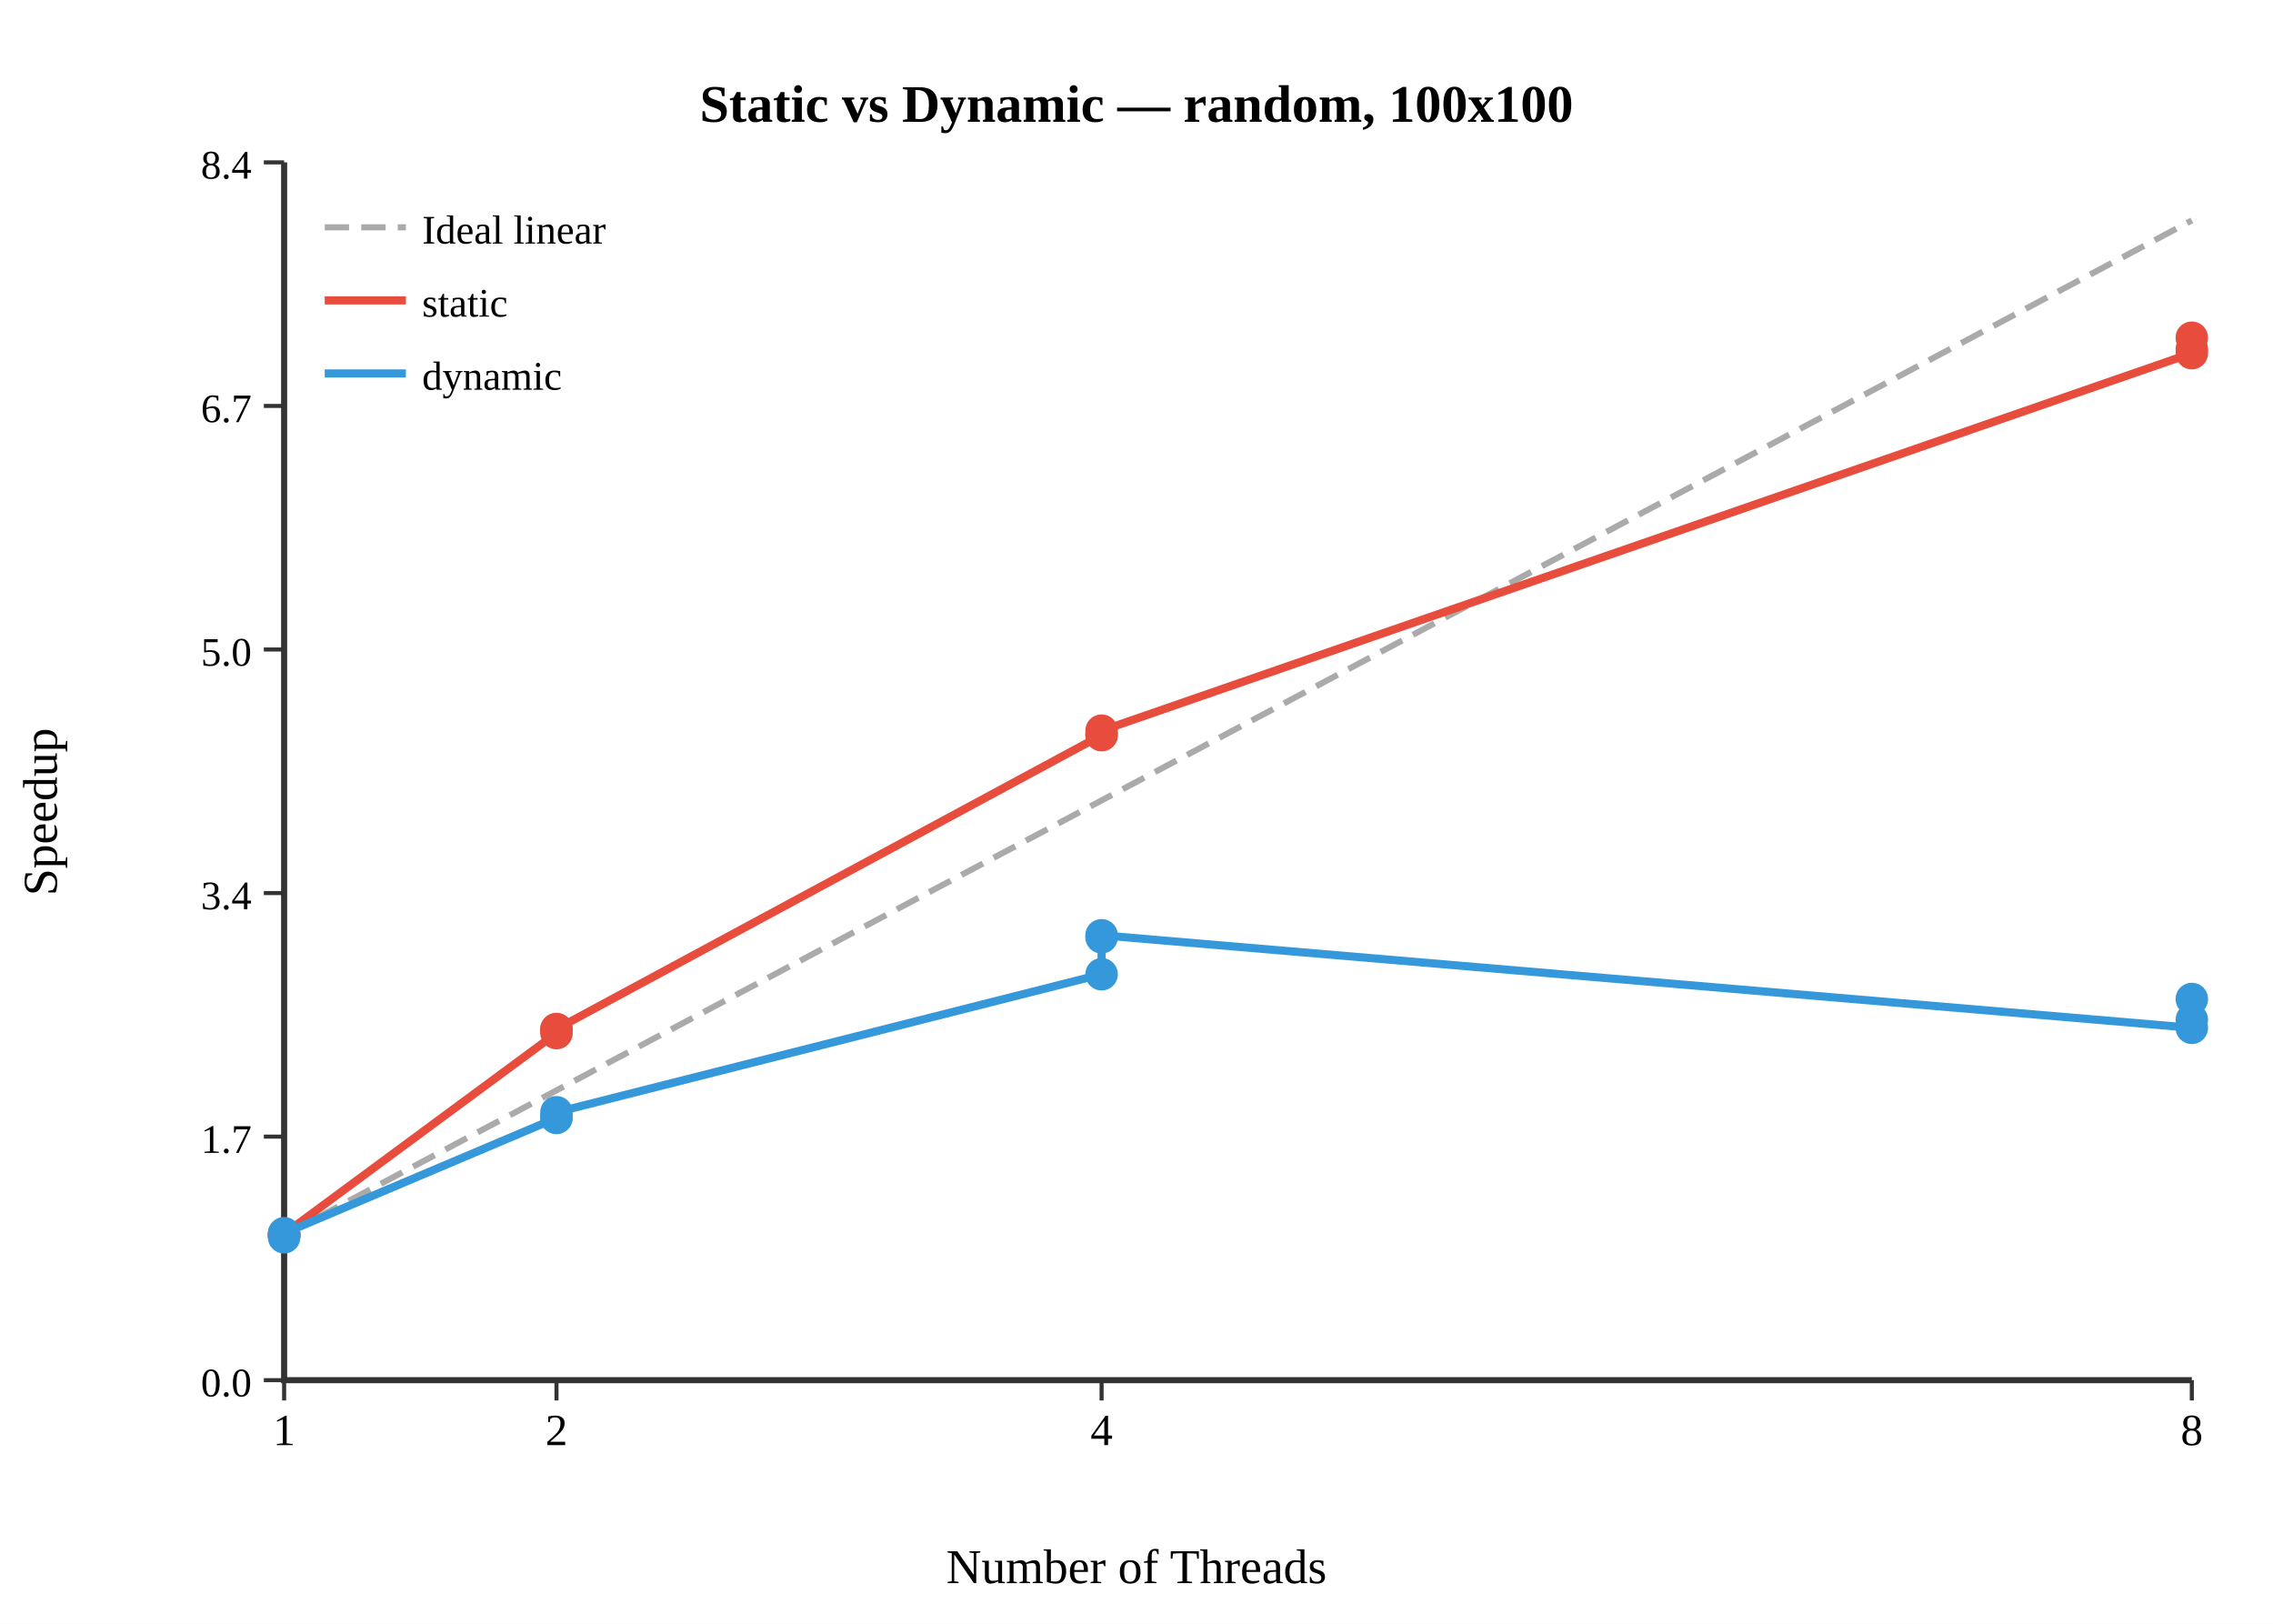
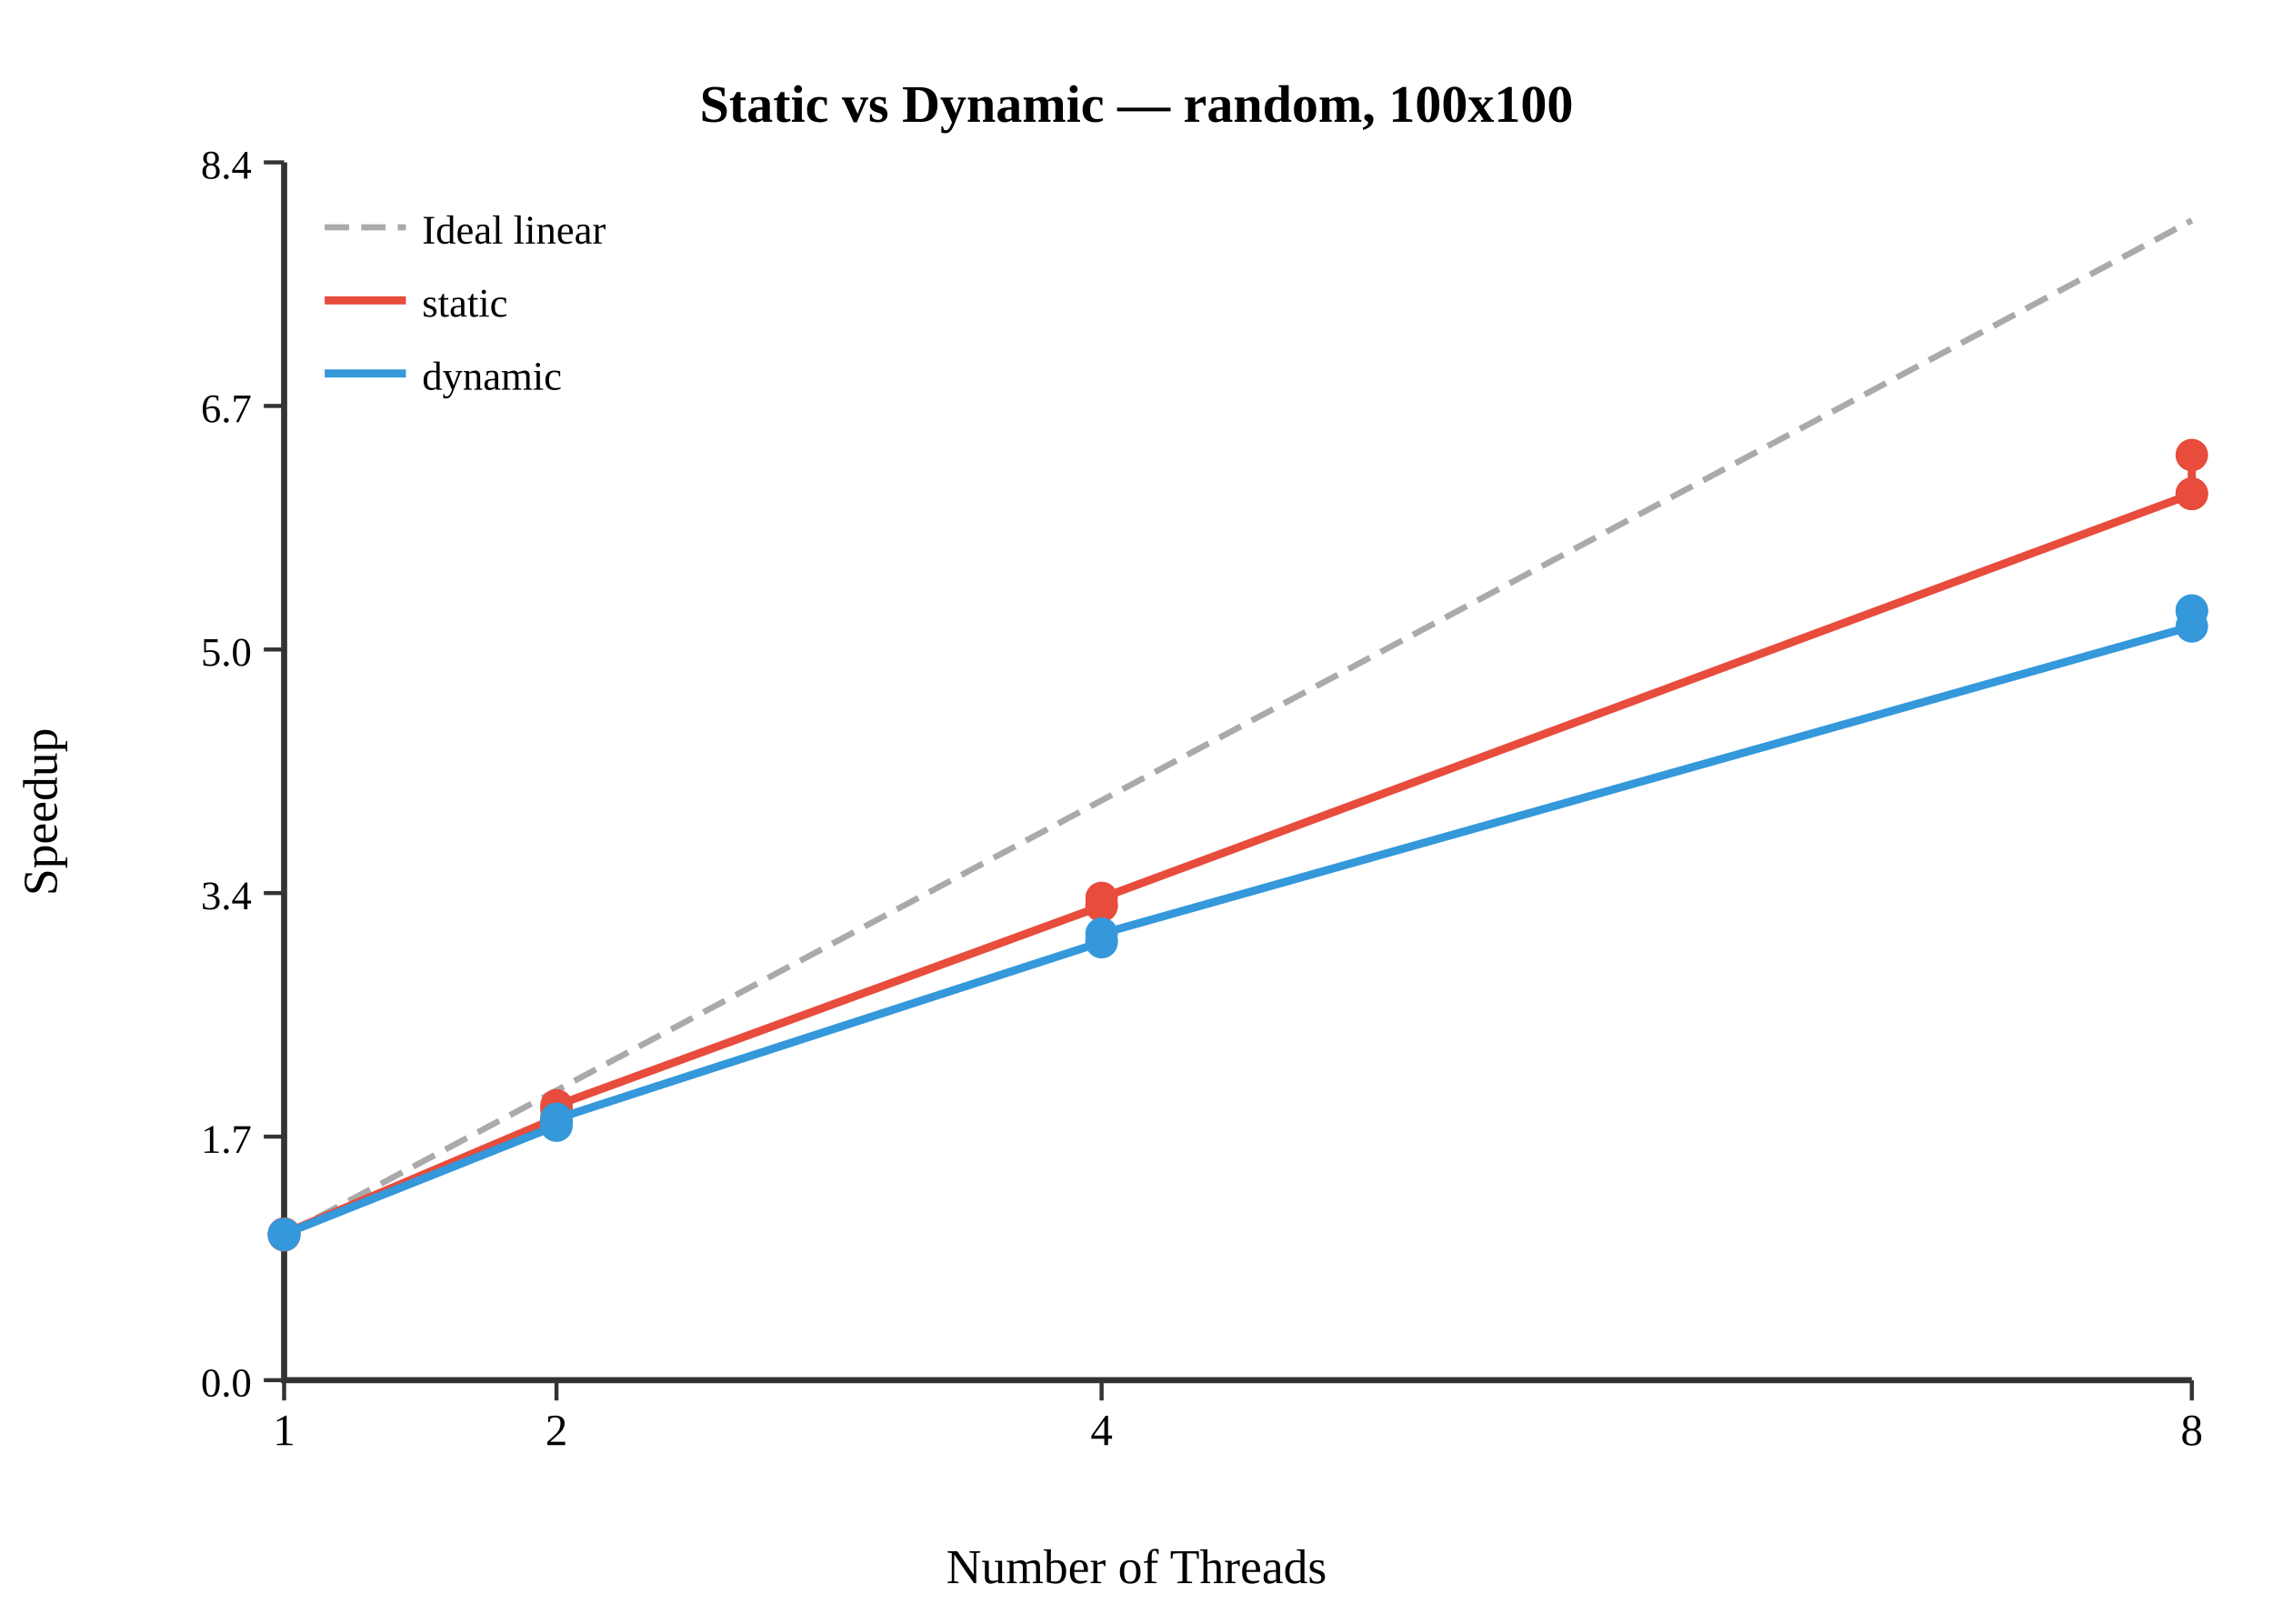
<svg xmlns="http://www.w3.org/2000/svg" viewBox="0 0 560 400">
  <rect width="560" height="400" fill="white" />
  <text x="280" y="30" text-anchor="middle" font-size="13" font-weight="bold">Static vs Dynamic — random, 100x100</text>
  <path d="M70.0,40.0 L70.0,340.0 L540.0,340.0" stroke="#333" fill="none" stroke-width="1.5" />
  <line x1="70.0" y1="340.0" x2="70.0" y2="345.0" stroke="#333" />
  <text x="70.0" y="356.0" text-anchor="middle" font-size="11">1</text>
  <line x1="137.1" y1="340.0" x2="137.1" y2="345.0" stroke="#333" />
  <text x="137.1" y="356.0" text-anchor="middle" font-size="11">2</text>
  <line x1="271.4" y1="340.0" x2="271.4" y2="345.0" stroke="#333" />
  <text x="271.4" y="356.0" text-anchor="middle" font-size="11">4</text>
  <line x1="540.0" y1="340.0" x2="540.0" y2="345.0" stroke="#333" />
  <text x="540.0" y="356.0" text-anchor="middle" font-size="11">8</text>
  <line x1="70.0" y1="340.0" x2="65.0" y2="340.0" stroke="#333" />
  <text x="62.0" y="344.0" text-anchor="end" font-size="10">0.0</text>
  <line x1="70.0" y1="280.0" x2="65.0" y2="280.0" stroke="#333" />
  <text x="62.0" y="284.0" text-anchor="end" font-size="10">1.7</text>
  <line x1="70.0" y1="220.0" x2="65.0" y2="220.0" stroke="#333" />
  <text x="62.0" y="224.0" text-anchor="end" font-size="10">3.4</text>
  <line x1="70.0" y1="160.0" x2="65.0" y2="160.0" stroke="#333" />
  <text x="62.0" y="164.0" text-anchor="end" font-size="10">5.0</text>
  <line x1="70.0" y1="100.0" x2="65.0" y2="100.0" stroke="#333" />
  <text x="62.0" y="104.0" text-anchor="end" font-size="10">6.7</text>
  <line x1="70.0" y1="40.0" x2="65.0" y2="40.0" stroke="#333" />
  <text x="62.0" y="44.0" text-anchor="end" font-size="10">8.4</text>
  <line x1="70.0" y1="304.3" x2="540.0" y2="54.3" stroke="#aaa" stroke-dasharray="6,3" stroke-width="1.5" />
-   <path d="M70.0,304.3 L70.0,304.3 L70.0,304.0 L137.1,254.5 L137.1,253.6 L137.1,253.5 L271.4,181.1 L271.4,181.0 L271.4,180.0 L540.0,87.0 L540.0,86.0 L540.0,83.2" stroke="#e74c3c" fill="none" stroke-width="2" />
-   <circle cx="70.0" cy="304.3" r="4" fill="#e74c3c" />
+   <path d="M70.0,304.3 L70.0,304.0 L70.0,303.9 L137.1,275.4 L137.1,273.3 L137.1,272.3 L271.4,223.2 L271.4,222.9 L271.4,221.2 L540.0,121.7 L540.0,121.6 L540.0,112.1" stroke="#e74c3c" fill="none" stroke-width="2" />
  <circle cx="70.0" cy="304.3" r="4" fill="#e74c3c" />
  <circle cx="70.0" cy="304.0" r="4" fill="#e74c3c" />
-   <circle cx="137.1" cy="254.5" r="4" fill="#e74c3c" />
-   <circle cx="137.1" cy="253.6" r="4" fill="#e74c3c" />
-   <circle cx="137.1" cy="253.5" r="4" fill="#e74c3c" />
-   <circle cx="271.4" cy="181.1" r="4" fill="#e74c3c" />
-   <circle cx="271.4" cy="181.0" r="4" fill="#e74c3c" />
-   <circle cx="271.4" cy="180.0" r="4" fill="#e74c3c" />
-   <circle cx="540.0" cy="87.0" r="4" fill="#e74c3c" />
-   <circle cx="540.0" cy="86.0" r="4" fill="#e74c3c" />
-   <circle cx="540.0" cy="83.2" r="4" fill="#e74c3c" />
-   <path d="M70.0,304.8 L70.0,304.3 L70.0,303.8 L137.1,275.4 L137.1,275.1 L137.1,274.0 L271.4,240.0 L271.4,230.9 L271.4,230.4 L540.0,253.2 L540.0,251.2 L540.0,246.1" stroke="#3498db" fill="none" stroke-width="2" />
-   <circle cx="70.0" cy="304.8" r="4" fill="#3498db" />
-   <circle cx="70.0" cy="304.3" r="4" fill="#3498db" />
-   <circle cx="70.0" cy="303.8" r="4" fill="#3498db" />
-   <circle cx="137.1" cy="275.4" r="4" fill="#3498db" />
-   <circle cx="137.1" cy="275.1" r="4" fill="#3498db" />
-   <circle cx="137.1" cy="274.0" r="4" fill="#3498db" />
-   <circle cx="271.4" cy="240.0" r="4" fill="#3498db" />
-   <circle cx="271.4" cy="230.9" r="4" fill="#3498db" />
-   <circle cx="271.4" cy="230.4" r="4" fill="#3498db" />
-   <circle cx="540.0" cy="253.2" r="4" fill="#3498db" />
-   <circle cx="540.0" cy="251.2" r="4" fill="#3498db" />
-   <circle cx="540.0" cy="246.1" r="4" fill="#3498db" />
+   <circle cx="70.0" cy="303.9" r="4" fill="#e74c3c" />
+   <circle cx="137.1" cy="275.4" r="4" fill="#e74c3c" />
+   <circle cx="137.1" cy="273.3" r="4" fill="#e74c3c" />
+   <circle cx="137.1" cy="272.3" r="4" fill="#e74c3c" />
+   <circle cx="271.4" cy="223.2" r="4" fill="#e74c3c" />
+   <circle cx="271.4" cy="222.9" r="4" fill="#e74c3c" />
+   <circle cx="271.4" cy="221.2" r="4" fill="#e74c3c" />
+   <circle cx="540.0" cy="121.7" r="4" fill="#e74c3c" />
+   <circle cx="540.0" cy="121.6" r="4" fill="#e74c3c" />
+   <circle cx="540.0" cy="112.1" r="4" fill="#e74c3c" />
+   <path d="M70.0,304.2 L70.0,304.2 L70.0,304.0 L137.1,277.3 L137.1,276.4 L137.1,275.6 L271.4,232.1 L271.4,231.6 L271.4,230.0 L540.0,154.3 L540.0,150.5 L540.0,150.4" stroke="#3498db" fill="none" stroke-width="2" />
+   <circle cx="70.0" cy="304.2" r="4" fill="#3498db" />
+   <circle cx="70.0" cy="304.2" r="4" fill="#3498db" />
+   <circle cx="70.0" cy="304.0" r="4" fill="#3498db" />
+   <circle cx="137.1" cy="277.3" r="4" fill="#3498db" />
+   <circle cx="137.1" cy="276.4" r="4" fill="#3498db" />
+   <circle cx="137.1" cy="275.6" r="4" fill="#3498db" />
+   <circle cx="271.4" cy="232.1" r="4" fill="#3498db" />
+   <circle cx="271.4" cy="231.6" r="4" fill="#3498db" />
+   <circle cx="271.4" cy="230.0" r="4" fill="#3498db" />
+   <circle cx="540.0" cy="154.3" r="4" fill="#3498db" />
+   <circle cx="540.0" cy="150.5" r="4" fill="#3498db" />
+   <circle cx="540.0" cy="150.4" r="4" fill="#3498db" />
  <g transform="translate(80,50)">
    <line x1="0" y1="6" x2="20" y2="6" stroke="#aaa" stroke-dasharray="6,3" stroke-width="1.5" />
    <text x="24" y="10" font-size="10">Ideal linear</text>
  </g>
  <g transform="translate(80,68)">
    <line x1="0" y1="6" x2="20" y2="6" stroke="#e74c3c" stroke-width="2" />
    <text x="24" y="10" font-size="10">static</text>
  </g>
  <g transform="translate(80,86)">
    <line x1="0" y1="6" x2="20" y2="6" stroke="#3498db" stroke-width="2" />
    <text x="24" y="10" font-size="10">dynamic</text>
  </g>
  <text x="280" y="390" text-anchor="middle" font-size="12">Number of Threads</text>
  <text x="14" y="200" text-anchor="middle" font-size="12" transform="rotate(-90 14 200)">Speedup</text>
</svg>
